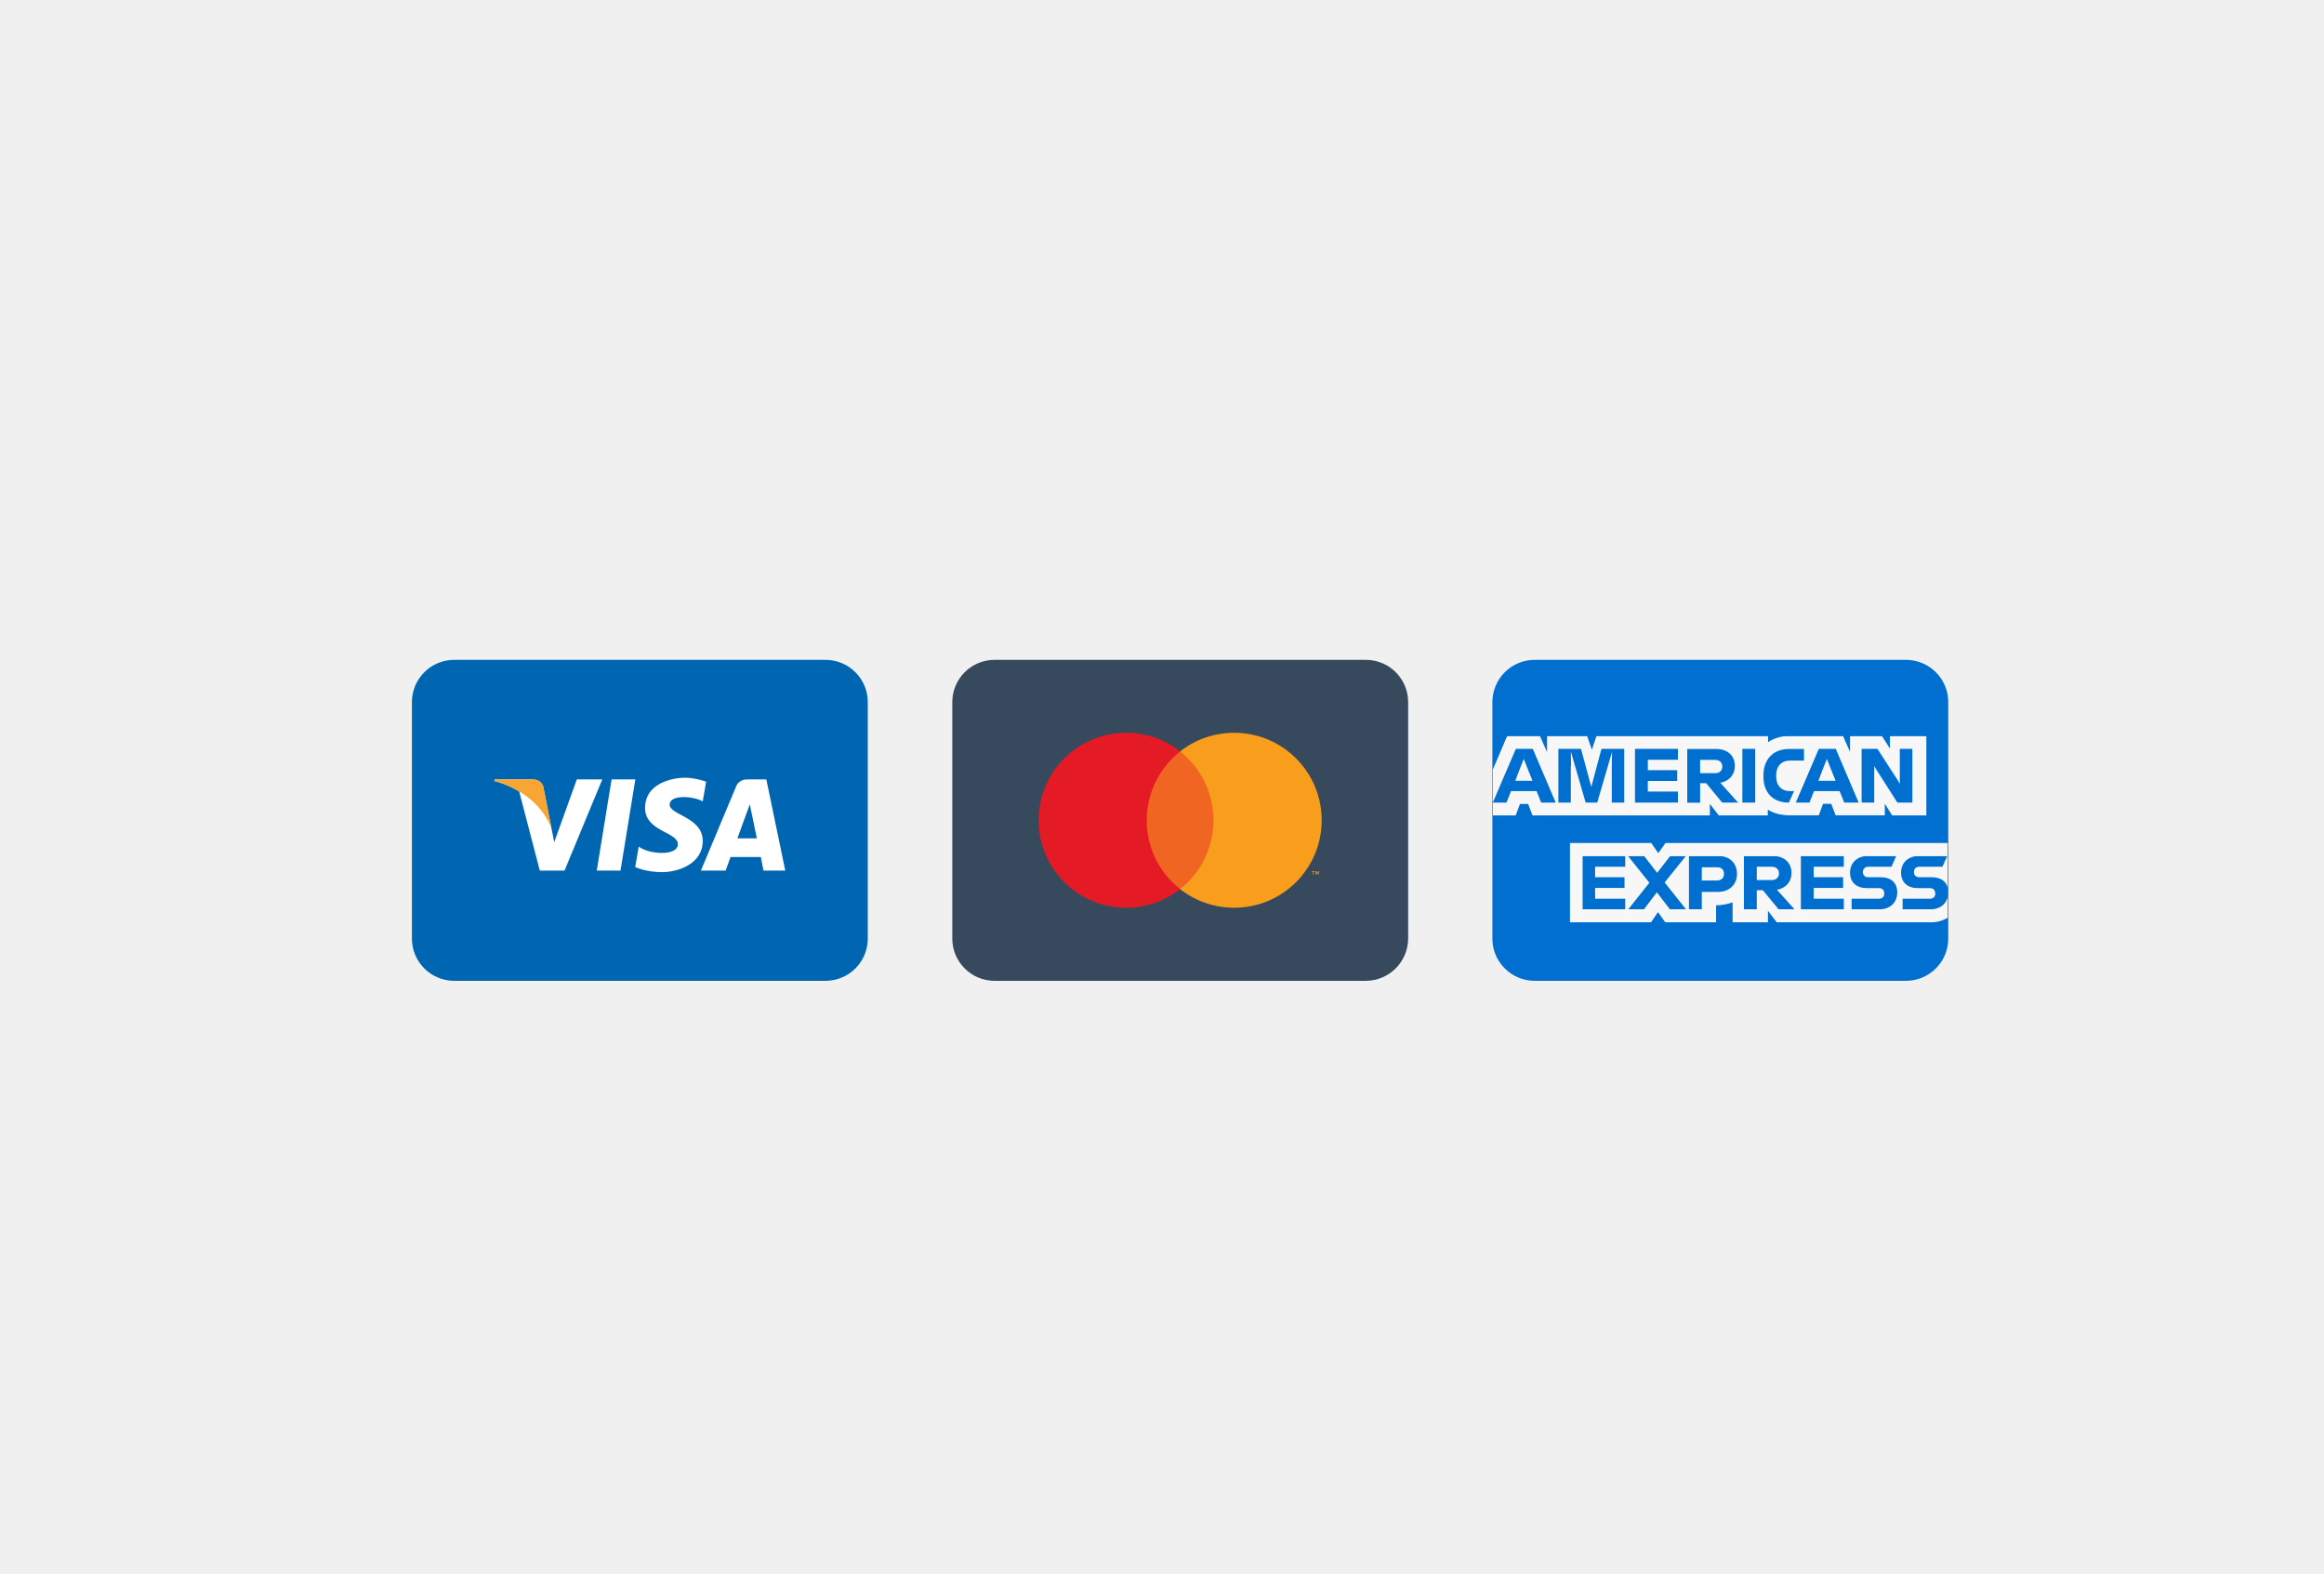
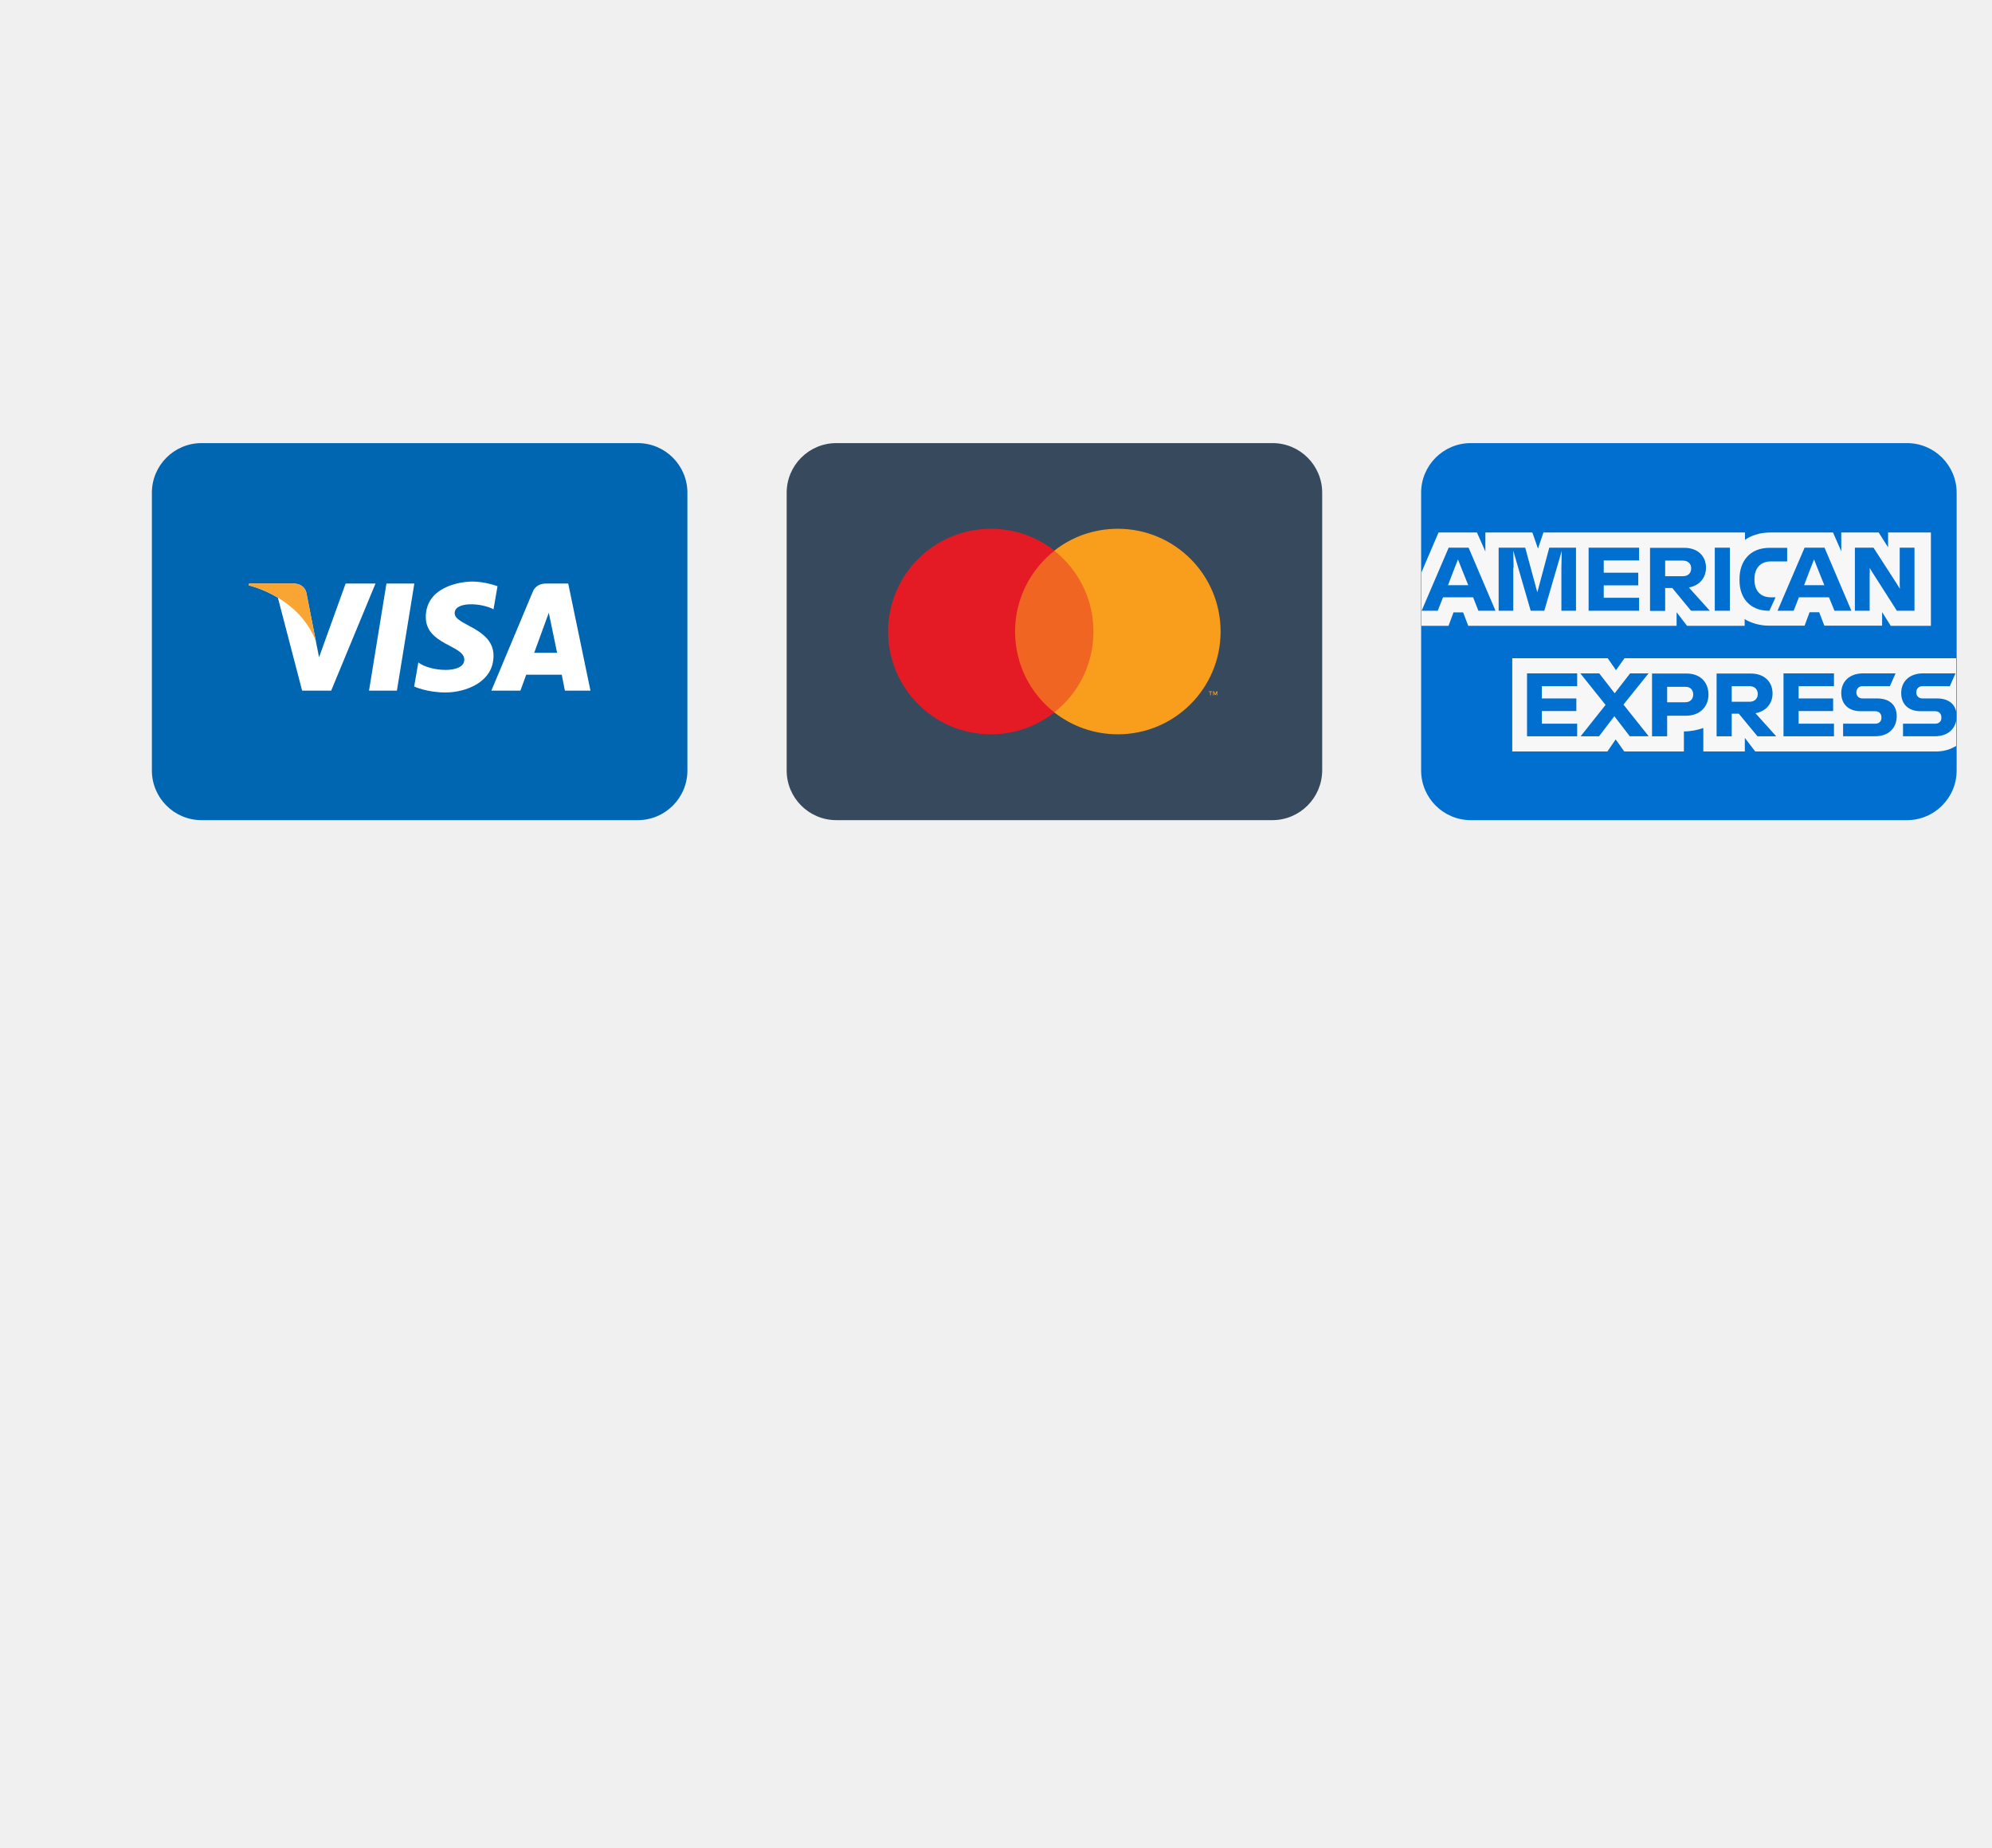
- <svg xmlns="http://www.w3.org/2000/svg" version="1.1" id="Layer_1" x="0px" y="0px" viewBox="0 0 1644.6 1113.1" style="enable-background:new 0 0 1644.6 1113.1;" xml:space="preserve">
+ <svg xmlns="http://www.w3.org/2000/svg" version="1.1" id="Layer_1" x="0px" y="0px" viewBox="200 200 1200 1113.1" style="enable-background:new 0 0 1644.6 1113.1;" xml:space="preserve">
  <style type="text/css">
	.st0{fill:#0066B2;}
	.st1{fill:#36495D;}
	.st2{fill:#006FCF;}
	.st3{fill:#FFFFFF;}
	.st4{fill:#F9A533;}
	.st5{fill:#F16522;}
	.st6{fill:#E41B24;}
	.st7{fill:#F89E1C;}
	.st8{filter:url(#Adobe_OpacityMaskFilter);}
	.st9{mask:url(#bluebox-55x54-b_2_);fill:#F7F7F7;}
	.st10{filter:url(#Adobe_OpacityMaskFilter_1_);}
	.st11{mask:url(#bluebox-55x54-d_2_);fill:#006FCF;}
</style>
  <path id="XMLID_4_" class="st0" d="M584.2,694H321.4c-16.5,0-29.9-13.4-29.9-29.9V496.8c0-16.5,13.4-29.9,29.9-29.9h262.8  c16.5,0,29.9,13.4,29.9,29.9v167.3C614.1,680.6,600.7,694,584.2,694z" />
  <path id="XMLID_5_" class="st1" d="M966.5,694H703.8c-16.5,0-29.9-13.4-29.9-29.9V496.8c0-16.5,13.4-29.9,29.9-29.9h262.8  c16.5,0,29.9,13.4,29.9,29.9v167.3C996.4,680.6,983,694,966.5,694z" />
  <path id="XMLID_6_" class="st2" d="M1348.8,694h-262.8c-16.5,0-29.9-13.4-29.9-29.9V496.8c0-16.5,13.4-29.9,29.9-29.9h262.8  c16.5,0,29.9,13.4,29.9,29.9v167.3C1378.7,680.6,1365.3,694,1348.8,694z" />
  <g id="XMLID_7_">
    <g id="XMLID_9_">
      <polygon id="XMLID_19_" class="st3" points="439.1,616 422.3,616 432.8,551.5 449.6,551.5   " />
      <path id="XMLID_18_" class="st3" d="M408.2,551.5l-16,44.4l-1.9-9.6l0,0l-5.7-29c0,0-0.7-5.8-8-5.8h-26.5l-0.3,1.1    c0,0,8.1,1.7,17.6,7.4L382,616h17.5l26.7-64.5H408.2z" />
      <path id="XMLID_11_" class="st3" d="M540.3,616h15.4l-13.4-64.5h-13.5c-6.2,0-7.8,4.8-7.8,4.8L496,616h17.5l3.5-9.6h21.4    L540.3,616z M521.8,593.2l8.8-24.1l5,24.1H521.8z" />
      <path id="XMLID_10_" class="st3" d="M497.3,567l2.4-13.9c0,0-7.4-2.8-15.1-2.8c-8.3,0-28.1,3.6-28.1,21.4    c0,16.7,23.2,16.9,23.2,25.6c0,8.8-20.8,7.2-27.7,1.7l-2.5,14.5c0,0,7.5,3.6,19,3.6c11.5,0,28.8-5.9,28.8-22.1    c0-16.8-23.4-18.3-23.4-25.6C473.8,562.1,490.1,563.1,497.3,567z" />
    </g>
    <path id="XMLID_8_" class="st4" d="M390.3,586.3l-5.7-29c0,0-0.7-5.8-8-5.8h-26.5l-0.3,1.1c0,0,12.7,2.6,24.9,12.5   C386.5,574.5,390.3,586.3,390.3,586.3z" />
  </g>
  <g id="XMLID_3_">
    <rect id="XMLID_41_" x="808" y="531.8" class="st5" width="54.2" height="97.4" />
    <path id="XMLID_40_" class="st6" d="M811.5,580.4c0-19.8,9.3-37.3,23.7-48.7c-10.5-8.3-23.8-13.2-38.3-13.2   c-34.2,0-61.9,27.7-61.9,61.9c0,34.2,27.7,61.9,61.9,61.9c14.4,0,27.7-4.9,38.3-13.2C820.7,617.8,811.5,600.2,811.5,580.4" />
    <path id="XMLID_20_" class="st7" d="M935.3,580.4c0,34.2-27.7,61.9-61.9,61.9c-14.4,0-27.7-4.9-38.3-13.2   c14.4-11.3,23.6-28.9,23.6-48.7s-9.2-37.3-23.6-48.7c10.5-8.3,23.8-13.2,38.3-13.2C907.6,518.5,935.3,546.2,935.3,580.4    M929.4,618.8v-2h0.8v-0.4h-2v0.4h0.8v2H929.4z M933.4,618.8v-2.4h-0.6l-0.7,1.7l-0.7-1.7h-0.6v2.4h0.4V617l0.7,1.6h0.5l0.7-1.6   v1.8H933.4z" />
  </g>
  <g id="XMLID_63_">
    <g id="XMLID_64_" transform="translate(0 16.675)">
      <defs>
        <filter id="Adobe_OpacityMaskFilter" filterUnits="userSpaceOnUse" x="1056.2" y="504" width="322.3" height="132">
          <feColorMatrix type="matrix" values="1 0 0 0 0  0 1 0 0 0  0 0 1 0 0  0 0 0 1 0" />
        </filter>
      </defs>
      <mask maskUnits="userSpaceOnUse" x="1056.2" y="504" width="322.3" height="132" id="bluebox-55x54-b_2_">
        <g id="XMLID_108_" class="st8">
          <polygon id="bluebox-55x54-a_2_" class="st3" points="1056.2,504 1056.2,636 1378.5,636 1378.5,504     " />
        </g>
      </mask>
      <path id="XMLID_90_" class="st9" d="M1339,560.3h24.2V504h-25.8v9l-5.7-9h-22.5v11.4l-5-11.4h-37.2c-1.8,0-3.5,0.1-5.2,0.4    c-1.4,0.2-2.8,0.5-4.2,1c-1.1,0.3-2.1,0.7-3.1,1.2c-1.2,0.5-2.3,1.2-3.3,1.9v-1.9V504h-121.4l-3.3,9.8l-3.4-9.8h-28.3v11.5    l-5.1-11.5h-23.1l-10.3,24.1v27.2v5h16.3l3-8.1h5.8l3.1,8.1H1210v-8.2l6.3,8.2h34.7v-1.8v-2.3c0.9,0.6,1.8,1.1,2.8,1.5    c0.9,0.4,1.9,0.8,2.9,1.1c1.2,0.4,2.4,0.7,3.7,0.9c2,0.4,4,0.5,5.9,0.5h20.8l3-8.1h5.8l3.1,8.1h34.8V552L1339,560.3z     M1378.5,632.6v-52.8h-2.8h-197.1l-5.1,7.2l-5-7.2h-57.5V636h57.3l5-7.3l5.2,7.3h35.9v-12.1h-0.4c4.5,0,8.5-0.8,12.1-2.1V636h25    v-8.2l6.3,8.2h108.5c3.1,0,6-0.5,8.7-1.5C1375.8,634,1377.2,633.3,1378.5,632.6z" />
      <g id="XMLID_77_" transform="translate(10.3 14.223)">
        <defs>
          <filter id="Adobe_OpacityMaskFilter_1_" filterUnits="userSpaceOnUse" x="1109.5" y="574.7" width="258.9" height="38">
            <feColorMatrix type="matrix" values="1 0 0 0 0  0 1 0 0 0  0 0 1 0 0  0 0 0 1 0" />
          </filter>
        </defs>
        <mask maskUnits="userSpaceOnUse" x="1109.5" y="574.7" width="258.9" height="38" id="bluebox-55x54-d_2_">
          <g id="XMLID_92_" class="st10">
            <polygon id="bluebox-55x54-c_2_" class="st3" points="1368.4,612.6 1368.4,574.7 1109.5,574.7 1109.5,612.6      " />
          </g>
        </mask>
        <path id="XMLID_78_" class="st11" d="M1355.6,605h-19.5v7.6h19.2c8.2,0,13.1-5,13.1-12.1c0-6.8-4.4-10.7-11.8-10.7h-8.8     c-2.2,0-3.7-1.4-3.7-3.6c0-2.3,1.5-3.8,3.7-3.8h16.5l3.4-7.7h-19.6c-8.2,0-13.1,5-13.1,11.8c0,7,4.6,11,11.8,11h8.7     c2.2,0,3.7,1.4,3.7,3.7C1359.4,603.5,1357.8,605,1355.6,605z M1319.5,605H1300v7.6h19.2c8.2,0,13.1-5,13.1-12.1     c0-6.8-4.4-10.7-11.8-10.7h-8.8c-2.2,0-3.7-1.4-3.7-3.6c0-2.3,1.5-3.8,3.7-3.8h16.5l3.4-7.7H1312c-8.2,0-13.1,5-13.1,11.8     c0,7,4.6,11,11.8,11h8.7c2.2,0,3.7,1.4,3.7,3.7C1323.2,603.5,1321.7,605,1319.5,605z M1294.5,582.4v-7.7h-30.4v38h30.4V605h-21.3     v-7.6h20.8v-7.6h-20.8v-7.4H1294.5z M1243.6,582.4c3.3,0,5,2.1,5,4.7c0,2.6-1.7,4.7-5,4.7h-10.7v-9.4H1243.6z M1232.9,599h4.3     l11.3,13.7h11.3l-12.6-14c6.5-1.2,10.3-5.9,10.3-11.9c0-7.1-5-12-13.1-12h-20.6v38h9.1V599z M1209.7,587.4c0,2.6-1.6,4.7-4.8,4.7     H1194v-9.3h10.9C1208.1,582.7,1209.7,584.8,1209.7,587.4z M1184.9,574.7v38h9.1v-12.5h11.4c8.3,0,13.5-5.4,13.5-12.7     c0-7.5-5-12.7-13.1-12.7H1184.9z M1171.5,612.6h11.4l-15.2-19.1l15.1-18.8h-11.1l-9.3,12l-9.3-12h-11.4l15.2,19l-15.1,19h11.1     l9.3-12.2L1171.5,612.6z M1139.8,582.4v-7.7h-30.4v38h30.4V605h-21.3v-7.6h20.8v-7.6h-20.8v-7.4H1139.8z" />
      </g>
      <path id="XMLID_65_" class="st2" d="M1326.4,528.5l-0.1-3.1l1.9,3.1l14.5,22.7h10.6v-38h-8.9v22l0.1,2.8l-1.7-2.8l-14.2-22h-11.2    v38h8.9V528.5z M1290,527.4l2.8-7.1l2.8,7.1l3.4,8.4h-12.2L1290,527.4z M1305.1,551.2h10.2l-16.2-38h-12l-16.3,38h9.7l3.2-8.1    h18.1L1305.1,551.2z M1265.4,551.2h0.5l3.7-8.1h-2.8c-6.2,0-9.9-3.9-9.9-10.6v-0.5c0-6,3.3-10.5,9.8-10.5h9.9v-8.2H1266    c-11.7,0-18.1,7.9-18.1,18.7v0.7C1247.8,543.8,1254.4,551.1,1265.4,551.2z M1233,551.2h9.1v-16.7v-21.3h-9.1v21V551.2z     M1213.8,521c3.3,0,5,2.1,5,4.7s-1.7,4.7-5,4.7h-10.7V521H1213.8z M1203.1,537.5h4.3l11.3,13.7h11.3l-12.6-14    c6.5-1.2,10.3-5.9,10.3-11.9c0-7.1-5-12-13.1-12H1194v38h9.1V537.5z M1187.4,520.9v-7.7H1157v38h30.4v-7.8h-21.3v-7.5h20.8v-7.6    h-20.8v-7.4H1187.4z M1111.8,525.3l-0.2-10.3l10.5,36.2h8.2l10.5-36l-0.2,10v26h8.8v-38h-16.1l-7.2,26.9l-7.3-26.9h-16v38h8.8    V525.3z M1075.5,527.4l2.8-7.1l2.8,7.1l3.4,8.4h-12.2L1075.5,527.4z M1090.6,551.2h10.3l-16.2-38h-12l-16.3,38h9.7l3.2-8.1h18.1    L1090.6,551.2z" />
    </g>
  </g>
</svg>
